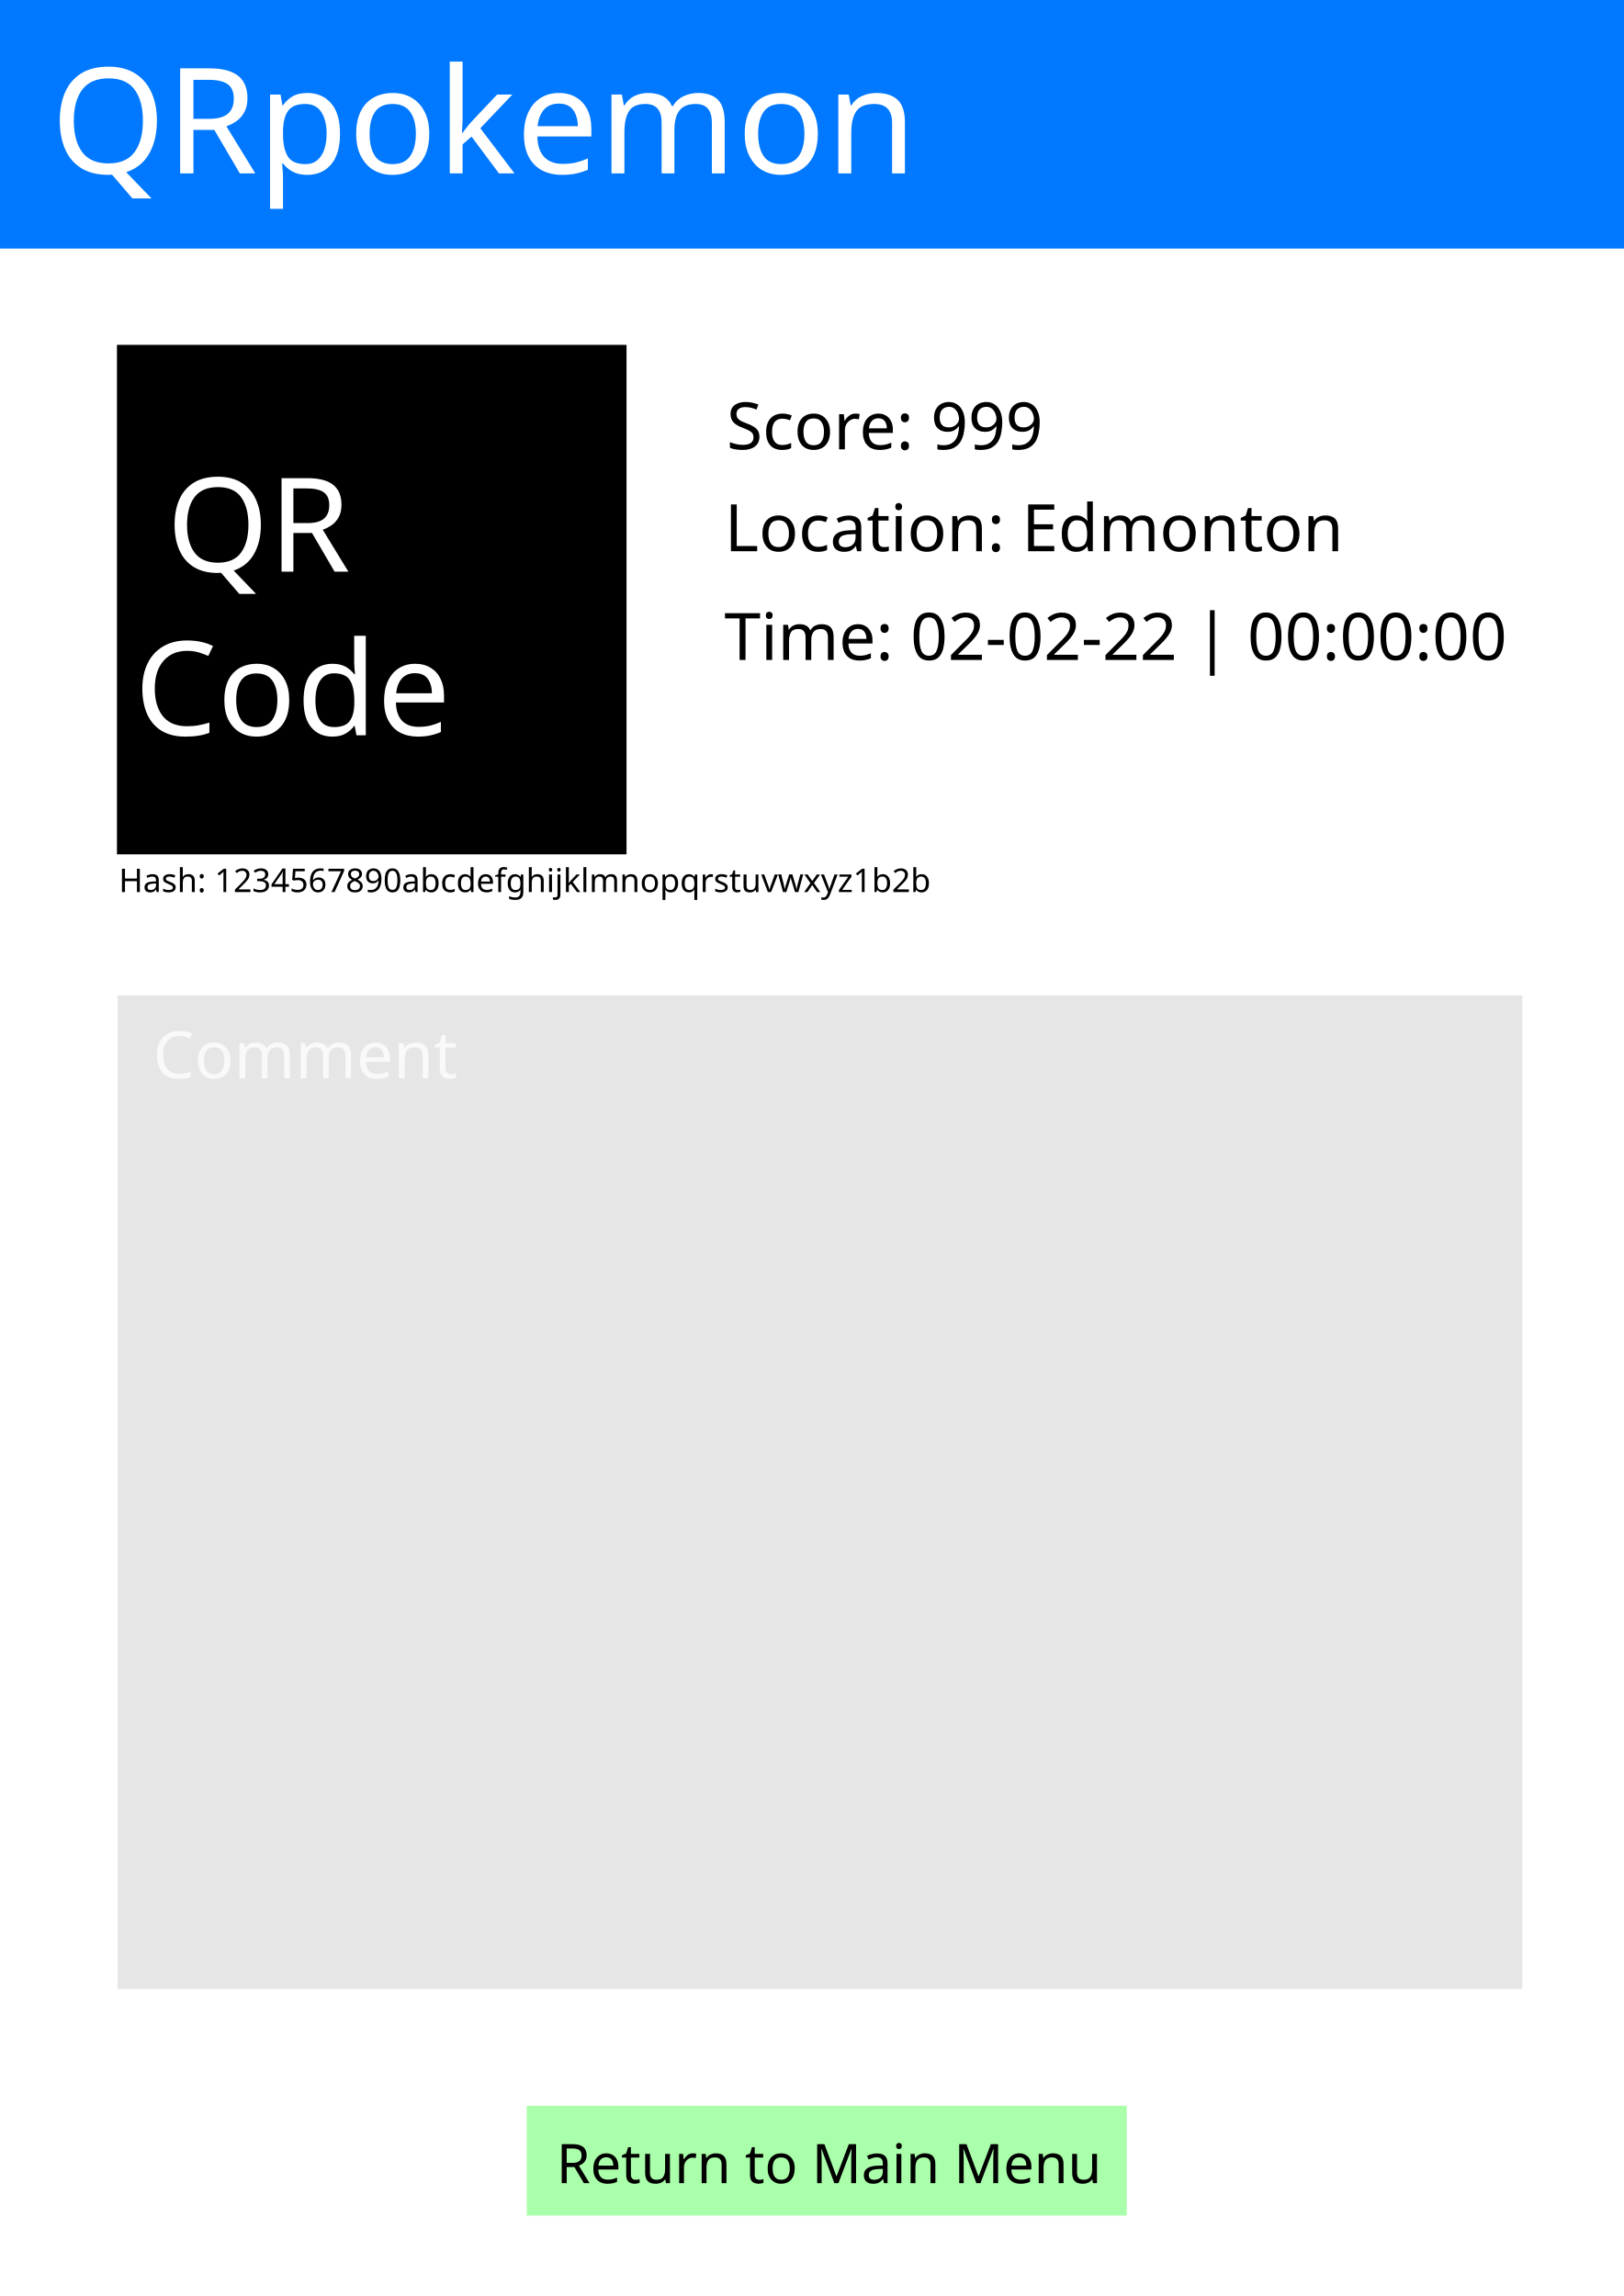
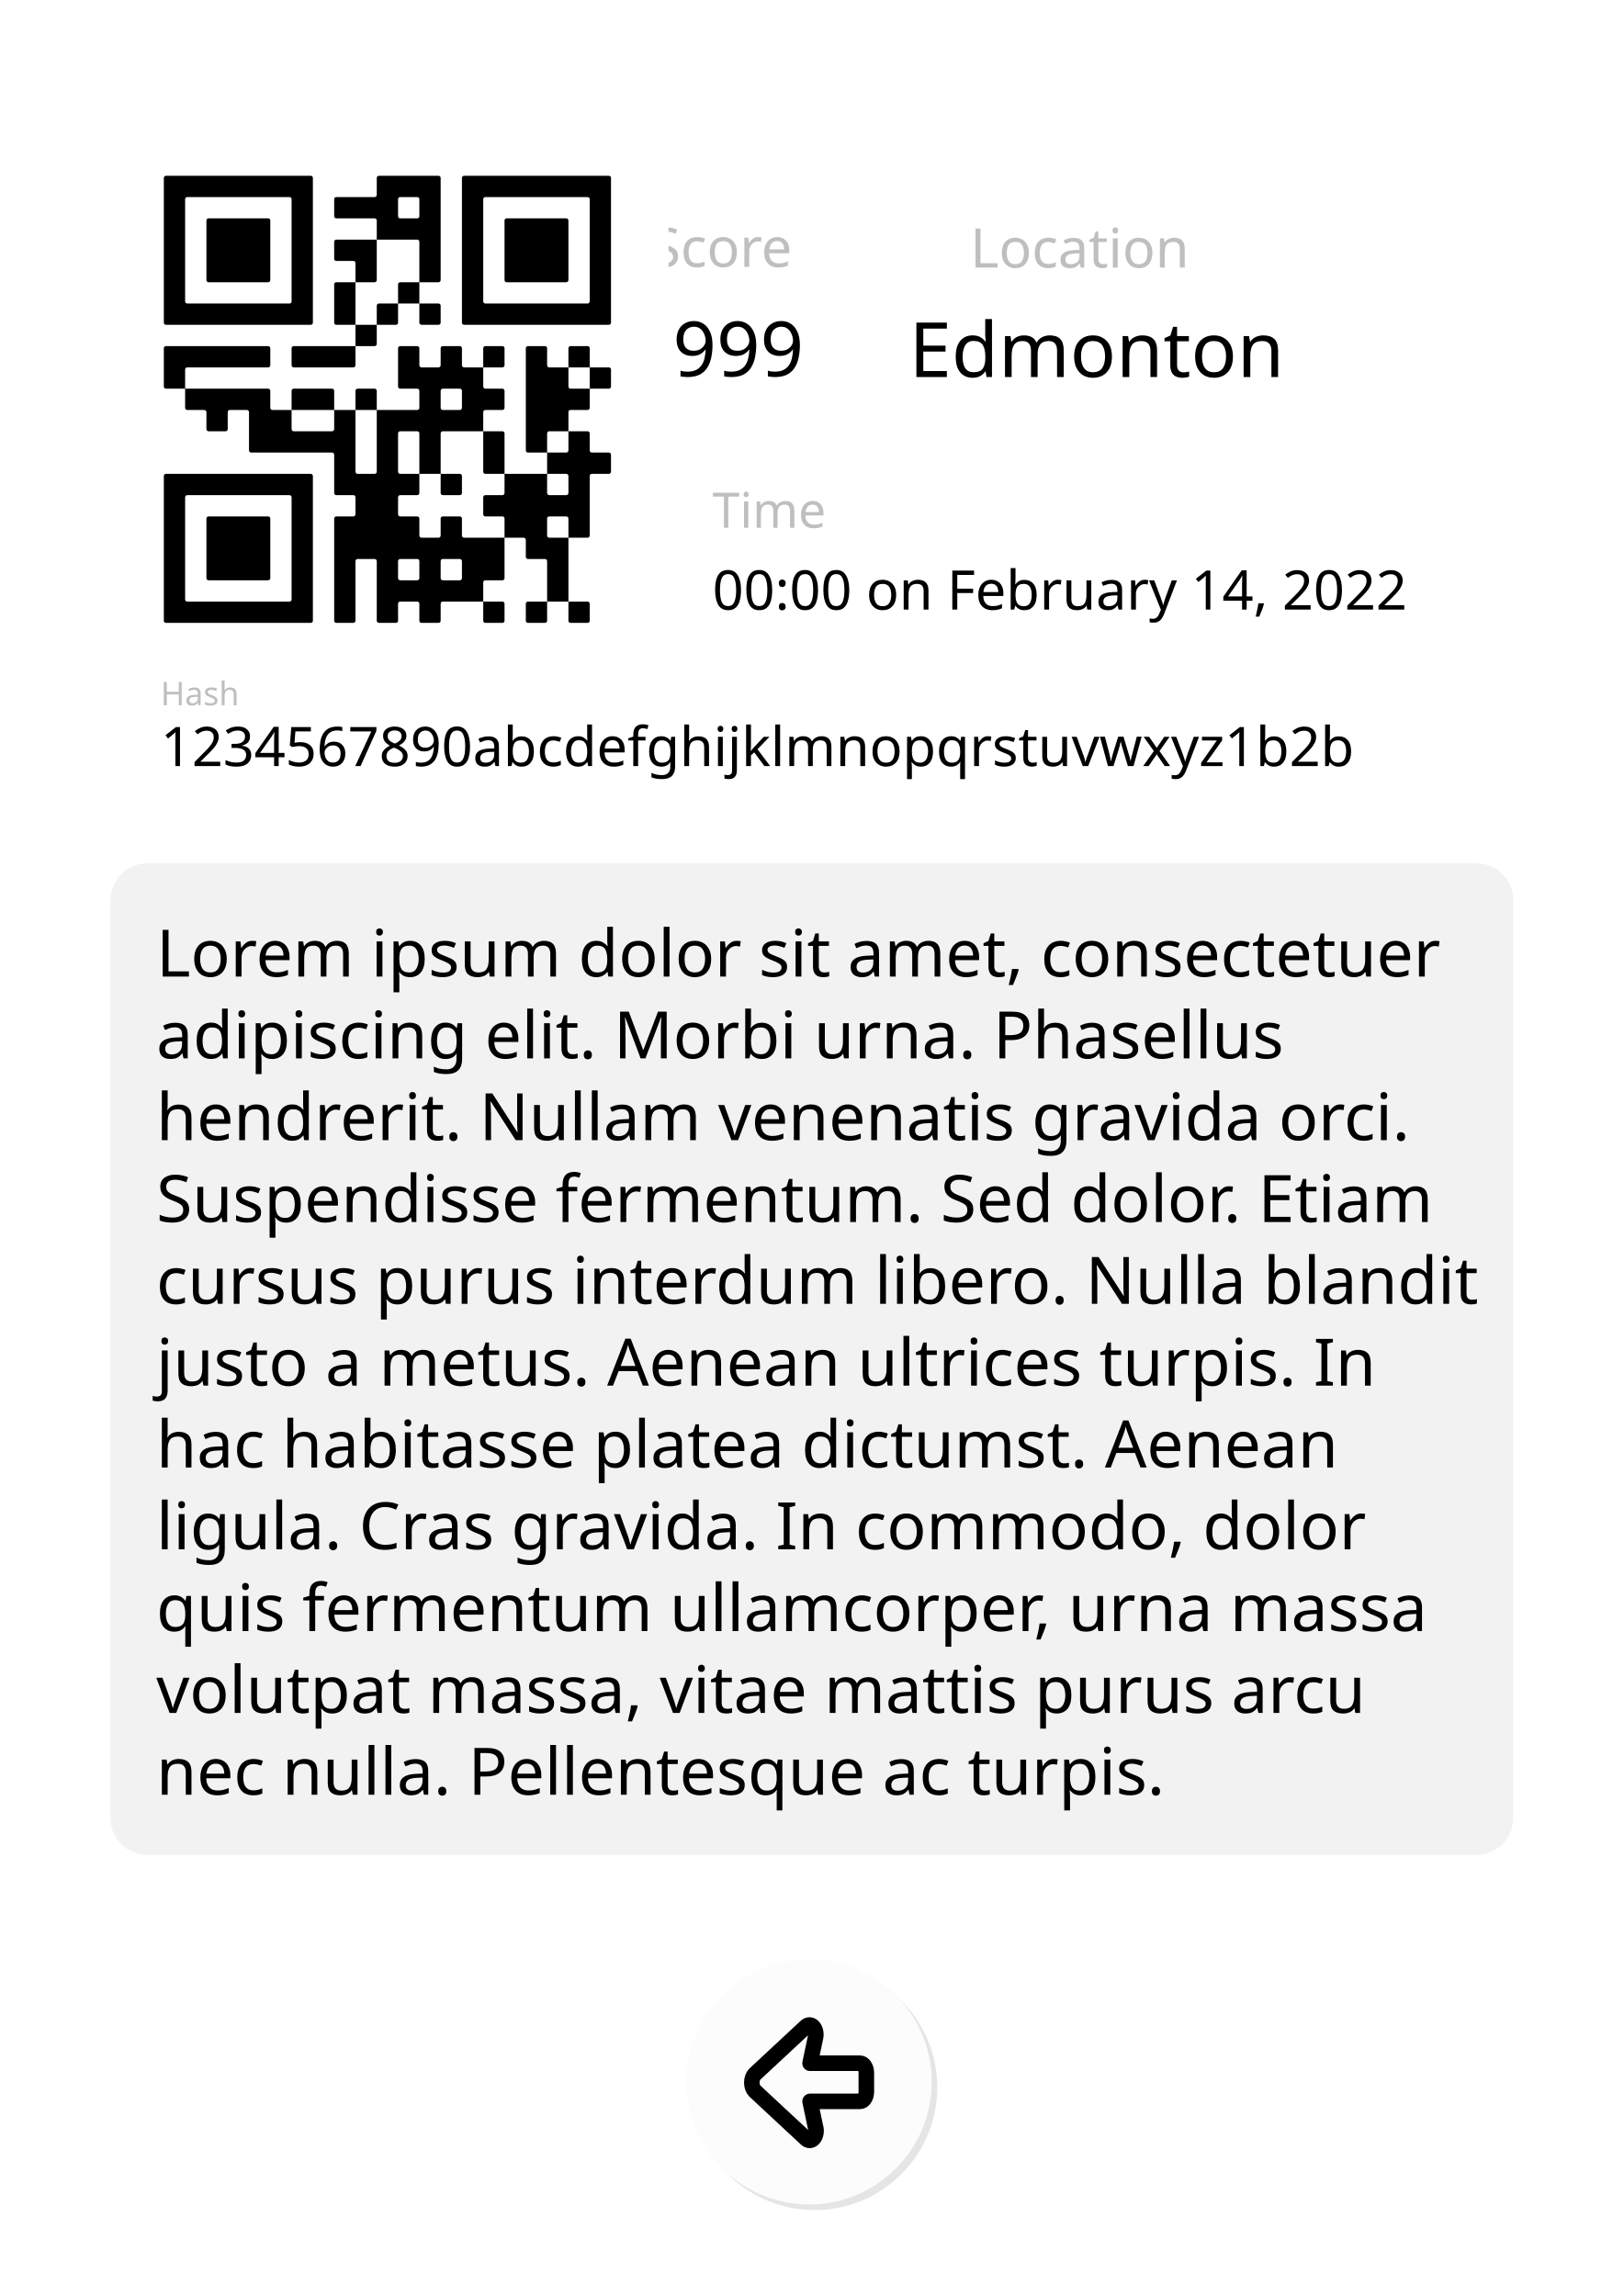
<svg xmlns="http://www.w3.org/2000/svg" width="210mm" height="297mm" viewBox="0 0 210 297" version="1.1" id="svg80980">
  <defs id="defs80977" />
-   <g id="layer1">
+   <g id="layer1" style="display:inline">
    <g id="g81351" transform="translate(-0.1023036,0.7614932)">
      <g id="layer1-1" style="display:inline">
        <rect style="fill:#ffffff;stroke:#ffffff;stroke-width:0.5" id="rect854" width="209.846" height="297.902" x="0.263" y="-0.553" />
      </g>
-       <g id="layer4">
-         <text xml:space="preserve" style="font-size:19.05px;line-height:1.25;font-family:sans-serif;letter-spacing:0px;word-spacing:0px;display:inline;fill:#ffffff;stroke-width:0.265" x="8.861" y="20.191" id="text14901">
-           <tspan id="tspan14899" style="font-size:19.05px;fill:#ffffff;stroke-width:0.265" x="8.861" y="20.191">QRpokemon</tspan>
-         </text>
-         <rect style="display:inline;fill:#0078ff;fill-opacity:1;stroke:#0078ff;stroke-width:0.818;stroke-miterlimit:4;stroke-dasharray:none;stroke-opacity:1" id="rect20236" width="209.778" height="31.502" x="0.297" y="-0.519" />
-         <text xml:space="preserve" style="font-size:19.05px;line-height:1.25;font-family:sans-serif;letter-spacing:0px;word-spacing:0px;display:inline;fill:#ffffff;stroke-width:0.265" x="6.678" y="21.674" id="text22968">
-           <tspan id="tspan22966" style="font-size:19.05px;fill:#ffffff;stroke-width:0.265" x="6.678" y="21.674">QRpokemon</tspan>
-         </text>
-       </g>
    </g>
  </g>
-   <g id="layer17">
-     <rect style="fill:#000000;stroke:#000000;stroke-width:0.414" id="rect81481" width="65.491" height="65.491" x="15.333" y="44.814" />
-     <text xml:space="preserve" style="font-size:4.233px;line-height:1.25;font-family:sans-serif;letter-spacing:0px;word-spacing:0px;stroke-width:0.265" x="15.368" y="115.388" id="text83208">
-       <tspan id="tspan83206" style="font-size:4.233px;stroke-width:0.265" x="15.368" y="115.388">Hash: 1234567890abcdefghijklmnopqrstuvwxyz1b2b</tspan>
+   <g id="layer17" style="display:inline">
+     <text xml:space="preserve" style="font-size:4.233px;line-height:1.25;font-family:sans-serif;letter-spacing:0px;word-spacing:0px;stroke-width:0.265" id="text83208" y="91.236" x="20.778">
+       <tspan id="tspan83206" style="font-size:4.233px;fill:#bfbfbf;fill-opacity:1;stroke-width:0.265" x="20.778" y="91.236">Hash</tspan>
+       <tspan style="font-size:7.056px;stroke-width:0.265" x="20.778" y="99.095" id="tspan113137">1234567890abcdefghijklmnopqrstuvwxyz1b2b</tspan>
    </text>
    <text xml:space="preserve" style="font-size:4.233px;line-height:1.25;font-family:sans-serif;letter-spacing:0px;word-spacing:0px;stroke-width:0.265" x="38.854" y="117.606" id="text95994">
      <tspan id="tspan95992" style="font-size:4.233px;stroke-width:0.265" x="38.854" y="117.606" />
    </text>
-     <text xml:space="preserve" style="font-size:8.467px;line-height:1.25;font-family:sans-serif;letter-spacing:0px;word-spacing:0px;stroke-width:0.265" x="93.706" y="71.3" id="text102204">
-       <tspan id="tspan102202" style="font-size:8.467px;stroke-width:0.265" x="93.706" y="71.3">Location: Edmonton</tspan>
+     <text xml:space="preserve" style="font-size:8.467px;line-height:1.5;font-family:sans-serif;text-align:center;letter-spacing:0px;word-spacing:0px;text-anchor:middle;stroke-width:0.265" x="147.339" y="34.615" id="text102204">
+       <tspan id="tspan102202" style="font-size:7.056px;text-align:center;text-anchor:middle;fill:#bfbfbf;fill-opacity:1;stroke-width:0.265" x="147.339" y="34.615">Location</tspan>
+       <tspan style="font-size:9.878px;text-align:center;text-anchor:middle;stroke-width:0.265" x="147.339" y="48.776" id="tspan53861">Edmonton</tspan>
    </text>
-     <text xml:space="preserve" style="font-size:16.933px;line-height:1.25;font-family:sans-serif;text-align:center;letter-spacing:0px;word-spacing:0px;text-anchor:middle;fill:#ffffff;stroke-width:0.265" x="48.838" y="73.945" id="text117711">
-       <tspan id="tspan117709" style="font-size:16.933px;text-align:center;text-anchor:middle;fill:#ffffff;stroke-width:0.265" x="48.838" y="73.945">QR</tspan>
-       <tspan style="font-size:16.933px;text-align:center;text-anchor:middle;fill:#ffffff;stroke-width:0.265" x="48.838" y="95.112" id="tspan117713">Code</tspan>
+     <text xml:space="preserve" style="font-size:8.467px;line-height:1.25;font-family:sans-serif;letter-spacing:0px;word-spacing:0px;stroke-width:0.265" x="92.147" y="68.271" id="text123873">
+       <tspan style="font-size:6.35px;fill:#bfbfbf;fill-opacity:1;stroke-width:0.265" x="92.147" y="68.271" id="tspan79923">Time</tspan>
+       <tspan style="font-size:7.056px;stroke-width:0.265" x="92.147" y="78.854" id="tspan86237">00:00 on February 14, 2022</tspan>
    </text>
-     <text xml:space="preserve" style="font-size:8.467px;line-height:1.25;font-family:sans-serif;letter-spacing:0px;word-spacing:0px;stroke-width:0.265" x="93.686" y="85.369" id="text123873">
-       <tspan id="tspan123871" style="font-size:8.467px;stroke-width:0.265" x="93.686" y="85.369">Time: 02-02-22 | 00:00:00</tspan>
+     <text xml:space="preserve" style="font-size:8.467px;line-height:1.5;font-family:sans-serif;text-align:center;letter-spacing:0px;word-spacing:0px;text-anchor:middle;stroke-width:0.265" x="100.992" y="34.524" id="text156085">
+       <tspan style="font-size:7.056px;text-align:center;text-anchor:middle;fill:#bfbfbf;fill-opacity:1;stroke-width:0.265" x="100.992" y="34.524" id="tspan38871">Score</tspan>
+       <tspan style="font-size:9.878px;text-align:center;text-anchor:middle;stroke-width:0.265" x="100.992" y="48.684" id="tspan43017">999</tspan>
    </text>
-     <text xml:space="preserve" style="font-size:8.467px;line-height:1.25;font-family:sans-serif;letter-spacing:0px;word-spacing:0px;stroke-width:0.265" x="93.968" y="58.126" id="text156085">
-       <tspan id="tspan156083" style="font-size:8.467px;stroke-width:0.265" x="93.968" y="58.126">Score: 999</tspan>
+     <rect x="17.925" y="15.299" width="68.536" height="68.536" style="display:inline;fill:#ffffff;stroke:none;stroke-width:0.197" id="rect114353" />
+     <g style="display:inline;fill:#000000;stroke:none" id="g114357" transform="matrix(0.2295021,0,0,0.2295021,10.17252,11.72164)">
+       <path d="m 286.8,300 h -9.6 c -0.663,0 -1.2,-0.537 -1.2,-1.2 V 288 h 10.8 c 0.663,0 1.2,0.537 1.2,1.2 v 9.6 c 0,0.663 -0.537,1.2 -1.2,1.2 z m -24,0 h -9.6 c -0.663,0 -1.2,-0.537 -1.2,-1.2 v -9.6 c 0,-0.663 0.537,-1.2 1.2,-1.2 H 264 v 10.8 c 0,0.663 -0.537,1.2 -1.2,1.2 z m -24,0 h -9.6 c -0.663,0 -1.2,-0.537 -1.2,-1.2 V 288 h 10.8 c 0.663,0 1.2,0.537 1.2,1.2 v 9.6 c 0,0.663 -0.537,1.2 -1.2,1.2 z m -36,0 h -9.6 c -0.663,0 -1.2,-0.537 -1.2,-1.2 v -9.6 c 0,-0.663 -0.537,-1.2 -1.2,-1.2 h -9.6 c -0.663,0 -1.2,0.537 -1.2,1.2 v 9.6 c 0,0.663 -0.537,1.2 -1.2,1.2 h -9.6 c -0.663,0 -1.2,-0.537 -1.2,-1.2 v -33.6 c 0,-0.663 -0.537,-1.2 -1.2,-1.2 h -9.6 c -0.663,0 -1.2,0.537 -1.2,1.2 v 33.6 c 0,0.663 -0.537,1.2 -1.2,1.2 h -9.6 c -0.663,0 -1.2,-0.537 -1.2,-1.2 v -57.6 c 0,-0.663 0.537,-1.2 1.2,-1.2 h 9.6 c 0.663,0 1.2,-0.537 1.2,-1.2 v -9.6 c 0,-0.663 -0.537,-1.2 -1.2,-1.2 h -9.6 c -0.663,0 -1.2,-0.537 -1.2,-1.2 v -21.6 c 0,-0.663 -0.537,-1.2 -1.2,-1.2 H 97.2 c -0.663,0 -1.2,-0.537 -1.2,-1.2 v -21.6 c 0,-0.663 -0.537,-1.2 -1.2,-1.2 h -9.6 c -0.663,0 -1.2,0.537 -1.2,1.2 v 9.6 c 0,0.663 -0.537,1.2 -1.2,1.2 h -9.6 c -0.663,0 -1.2,-0.537 -1.2,-1.2 v -9.6 C 72,180.537 71.463,180 70.8,180 H 61.2 C 60.537,180 60,179.463 60,178.8 V 168 h 46.8 c 0.663,0 1.2,0.537 1.2,1.2 v 9.6 c 0,0.663 0.537,1.2 1.2,1.2 H 120 v 10.8 c 0,0.663 0.537,1.2 1.2,1.2 h 21.6 c 0.663,0 1.2,-0.537 1.2,-1.2 V 180 h 12 v 34.8 c 0,0.663 0.537,1.2 1.2,1.2 h 9.6 c 0.663,0 1.2,-0.537 1.2,-1.2 V 180 h 22.8 c 0.663,0 1.2,-0.537 1.2,-1.2 v -9.6 c 0,-0.663 -0.537,-1.2 -1.2,-1.2 h -9.6 c -0.663,0 -1.2,-0.537 -1.2,-1.2 v -21.6 c 0,-0.663 0.537,-1.2 1.2,-1.2 h 9.6 c 0.663,0 1.2,0.537 1.2,1.2 v 9.6 c 0,0.663 0.537,1.2 1.2,1.2 h 9.6 c 0.663,0 1.2,-0.537 1.2,-1.2 v -9.6 c 0,-0.663 0.537,-1.2 1.2,-1.2 h 9.6 c 0.663,0 1.2,0.537 1.2,1.2 v 9.6 c 0,0.663 0.537,1.2 1.2,1.2 H 228 v 10.8 c 0,0.663 0.537,1.2 1.2,1.2 h 9.6 c 0.663,0 1.2,0.537 1.2,1.2 v 9.6 c 0,0.663 -0.537,1.2 -1.2,1.2 h -9.6 c -0.663,0 -1.2,0.537 -1.2,1.2 V 192 h -22.8 c -0.663,0 -1.2,0.537 -1.2,1.2 V 216 h -12 v -22.8 c 0,-0.663 -0.537,-1.2 -1.2,-1.2 h -9.6 c -0.663,0 -1.2,0.537 -1.2,1.2 v 21.6 c 0,0.663 0.537,1.2 1.2,1.2 H 192 v 10.8 c 0,0.663 -0.537,1.2 -1.2,1.2 h -9.6 c -0.663,0 -1.2,0.537 -1.2,1.2 v 9.6 c 0,0.663 0.537,1.2 1.2,1.2 h 9.6 c 0.663,0 1.2,0.537 1.2,1.2 v 9.6 c 0,0.663 0.537,1.2 1.2,1.2 h 9.6 c 0.663,0 1.2,-0.537 1.2,-1.2 v -9.6 c 0,-0.663 0.537,-1.2 1.2,-1.2 h 9.6 c 0.663,0 1.2,0.537 1.2,1.2 v 9.6 c 0,0.663 0.537,1.2 1.2,1.2 H 240 v 22.8 c 0,0.663 -0.537,1.2 -1.2,1.2 h -9.6 c -0.663,0 -1.2,0.537 -1.2,1.2 V 288 h -22.8 c -0.663,0 -1.2,0.537 -1.2,1.2 v 9.6 c 0,0.663 -0.537,1.2 -1.2,1.2 z m -72,0 H 49.2 c -0.663,0 -1.2,-0.537 -1.2,-1.2 v -81.6 c 0,-0.663 0.537,-1.2 1.2,-1.2 h 81.6 c 0.663,0 1.2,0.537 1.2,1.2 v 81.6 c 0,0.663 -0.537,1.2 -1.2,1.2 z m 144,-12 H 264 v -22.8 c 0,-0.663 -0.537,-1.2 -1.2,-1.2 h -9.6 c -0.663,0 -1.2,-0.537 -1.2,-1.2 v -9.6 c 0,-0.663 -0.537,-1.2 -1.2,-1.2 H 240 v -10.8 c 0,-0.663 -0.537,-1.2 -1.2,-1.2 h -9.6 c -0.663,0 -1.2,-0.537 -1.2,-1.2 v -9.6 c 0,-0.663 0.537,-1.2 1.2,-1.2 h 9.6 c 0.663,0 1.2,-0.537 1.2,-1.2 V 216 h 24 v 10.8 c 0,0.663 0.537,1.2 1.2,1.2 h 9.6 c 0.663,0 1.2,-0.537 1.2,-1.2 v -9.6 c 0,-0.663 -0.537,-1.2 -1.2,-1.2 H 264 v -12 h 10.8 c 0.663,0 1.2,-0.537 1.2,-1.2 V 192 h 10.8 c 0.663,0 1.2,0.537 1.2,1.2 v 9.6 c 0,0.663 0.537,1.2 1.2,1.2 h 9.6 c 0.663,0 1.2,0.537 1.2,1.2 v 9.6 c 0,0.663 -0.537,1.2 -1.2,1.2 h -9.6 c -0.663,0 -1.2,0.537 -1.2,1.2 v 33.6 c 0,0.663 -0.537,1.2 -1.2,1.2 H 276 v -10.8 c 0,-0.663 -0.537,-1.2 -1.2,-1.2 h -9.6 c -0.663,0 -1.2,0.537 -1.2,1.2 v 9.6 c 0,0.663 0.537,1.2 1.2,1.2 H 276 v 36 z M 120,286.8 v -57.6 c 0,-0.663 -0.537,-1.2 -1.2,-1.2 H 61.2 c -0.663,0 -1.2,0.537 -1.2,1.2 v 57.6 c 0,0.663 0.537,1.2 1.2,1.2 h 57.6 c 0.663,0 1.2,-0.537 1.2,-1.2 z m 96,-12 v -9.6 c 0,-0.663 -0.537,-1.2 -1.2,-1.2 h -9.6 c -0.663,0 -1.2,0.537 -1.2,1.2 v 9.6 c 0,0.663 0.537,1.2 1.2,1.2 h 9.6 c 0.663,0 1.2,-0.537 1.2,-1.2 z m -24,0 v -9.6 c 0,-0.663 -0.537,-1.2 -1.2,-1.2 h -9.6 c -0.663,0 -1.2,0.537 -1.2,1.2 v 9.6 c 0,0.663 0.537,1.2 1.2,1.2 h 9.6 c 0.663,0 1.2,-0.537 1.2,-1.2 z M 106.8,276 H 73.2 c -0.663,0 -1.2,-0.537 -1.2,-1.2 v -33.6 c 0,-0.663 0.537,-1.2 1.2,-1.2 h 33.6 c 0.663,0 1.2,0.537 1.2,1.2 v 33.6 c 0,0.663 -0.537,1.2 -1.2,1.2 z m 108,-48 h -9.6 c -0.663,0 -1.2,-0.537 -1.2,-1.2 V 216 h 10.8 c 0.663,0 1.2,0.537 1.2,1.2 v 9.6 c 0,0.663 -0.537,1.2 -1.2,1.2 z m 24,-12 h -9.6 c -0.663,0 -1.2,-0.537 -1.2,-1.2 V 192 h 10.8 c 0.663,0 1.2,0.537 1.2,1.2 V 216 Z m 24,-12 h -9.6 c -0.663,0 -1.2,-0.537 -1.2,-1.2 v -57.6 c 0,-0.663 0.537,-1.2 1.2,-1.2 h 9.6 c 0.663,0 1.2,0.537 1.2,1.2 v 9.6 c 0,0.663 0.537,1.2 1.2,1.2 H 276 v 10.8 c 0,0.663 0.537,1.2 1.2,1.2 H 288 v 10.8 c 0,0.663 -0.537,1.2 -1.2,1.2 h -9.6 c -0.663,0 -1.2,0.537 -1.2,1.2 V 192 h -10.8 c -0.663,0 -1.2,0.537 -1.2,1.2 V 204 Z M 216,178.8 v -9.6 c 0,-0.663 -0.537,-1.2 -1.2,-1.2 h -9.6 c -0.663,0 -1.2,0.537 -1.2,1.2 v 9.6 c 0,0.663 0.537,1.2 1.2,1.2 h 9.6 c 0.663,0 1.2,-0.537 1.2,-1.2 z M 166.8,180 H 156 v -10.8 c 0,-0.663 0.537,-1.2 1.2,-1.2 h 9.6 c 0.663,0 1.2,0.537 1.2,1.2 V 180 Z m -24,0 H 120 v -10.8 c 0,-0.663 0.537,-1.2 1.2,-1.2 h 21.6 c 0.663,0 1.2,0.537 1.2,1.2 V 180 Z m 156,-12 H 288 v -12 h 10.8 c 0.663,0 1.2,0.537 1.2,1.2 v 9.6 c 0,0.663 -0.537,1.2 -1.2,1.2 z m -240,0 h -9.6 c -0.663,0 -1.2,-0.537 -1.2,-1.2 v -21.6 c 0,-0.663 0.537,-1.2 1.2,-1.2 h 57.6 c 0.663,0 1.2,0.537 1.2,1.2 v 9.6 c 0,0.663 -0.537,1.2 -1.2,1.2 H 61.2 c -0.663,0 -1.2,0.537 -1.2,1.2 V 168 Z m 228,-12 H 276 v -10.8 c 0,-0.663 0.537,-1.2 1.2,-1.2 h 9.6 c 0.663,0 1.2,0.537 1.2,1.2 V 156 Z m -48,0 H 228 v -10.8 c 0,-0.663 0.537,-1.2 1.2,-1.2 h 9.6 c 0.663,0 1.2,0.537 1.2,1.2 v 9.6 c 0,0.663 -0.537,1.2 -1.2,1.2 z m -84,0 h -33.6 c -0.663,0 -1.2,-0.537 -1.2,-1.2 v -9.6 c 0,-0.663 0.537,-1.2 1.2,-1.2 H 156 v 10.8 c 0,0.663 -0.537,1.2 -1.2,1.2 z m 12,-12 H 156 v -12 h 12 v 10.8 c 0,0.663 -0.537,1.2 -1.2,1.2 z m 132,-12 h -81.6 c -0.663,0 -1.2,-0.537 -1.2,-1.2 V 49.2 c 0,-0.663 0.537,-1.2 1.2,-1.2 h 81.6 c 0.663,0 1.2,0.537 1.2,1.2 v 81.6 c 0,0.663 -0.537,1.2 -1.2,1.2 z m -96,0 h -9.6 c -0.663,0 -1.2,-0.537 -1.2,-1.2 V 120 h 10.8 c 0.663,0 1.2,0.537 1.2,1.2 v 9.6 c 0,0.663 -0.537,1.2 -1.2,1.2 z m -24,0 H 168 v -10.8 c 0,-0.663 0.537,-1.2 1.2,-1.2 H 180 v 10.8 c 0,0.663 -0.537,1.2 -1.2,1.2 z m -24,0 h -9.6 c -0.663,0 -1.2,-0.537 -1.2,-1.2 v -21.6 c 0,-0.663 0.537,-1.2 1.2,-1.2 H 156 v 24 z m -24,0 H 49.2 C 48.537,132 48,131.463 48,130.8 V 49.2 C 48,48.537 48.537,48 49.2,48 h 81.6 c 0.663,0 1.2,0.537 1.2,1.2 v 81.6 c 0,0.663 -0.537,1.2 -1.2,1.2 z M 288,118.8 V 61.2 c 0,-0.663 -0.537,-1.2 -1.2,-1.2 h -57.6 c -0.663,0 -1.2,0.537 -1.2,1.2 v 57.6 c 0,0.663 0.537,1.2 1.2,1.2 h 57.6 c 0.663,0 1.2,-0.537 1.2,-1.2 z M 190.8,120 H 180 v -10.8 c 0,-0.663 0.537,-1.2 1.2,-1.2 H 192 v 12 z M 120,118.8 V 61.2 C 120,60.537 119.463,60 118.8,60 H 61.2 C 60.537,60 60,60.537 60,61.2 v 57.6 c 0,0.663 0.537,1.2 1.2,1.2 h 57.6 c 0.663,0 1.2,-0.537 1.2,-1.2 z M 274.8,108 h -33.6 c -0.663,0 -1.2,-0.537 -1.2,-1.2 V 73.2 c 0,-0.663 0.537,-1.2 1.2,-1.2 h 33.6 c 0.663,0 1.2,0.537 1.2,1.2 v 33.6 c 0,0.663 -0.537,1.2 -1.2,1.2 z m -72,0 H 192 V 85.2 C 192,84.537 191.463,84 190.8,84 H 168 V 73.2 c 0,-0.663 -0.537,-1.2 -1.2,-1.2 h -21.6 c -0.663,0 -1.2,-0.537 -1.2,-1.2 v -9.6 c 0,-0.663 0.537,-1.2 1.2,-1.2 h 21.6 c 0.663,0 1.2,-0.537 1.2,-1.2 v -9.6 c 0,-0.663 0.537,-1.2 1.2,-1.2 h 33.6 c 0.663,0 1.2,0.537 1.2,1.2 v 57.6 c 0,0.663 -0.537,1.2 -1.2,1.2 z m -36,0 H 156 V 97.2 c 0,-0.663 -0.537,-1.2 -1.2,-1.2 h -9.6 c -0.663,0 -1.2,-0.537 -1.2,-1.2 v -9.6 c 0,-0.663 0.537,-1.2 1.2,-1.2 H 168 v 22.8 c 0,0.663 -0.537,1.2 -1.2,1.2 z m -60,0 H 73.2 C 72.537,108 72,107.463 72,106.8 V 73.2 C 72,72.537 72.537,72 73.2,72 h 33.6 c 0.663,0 1.2,0.537 1.2,1.2 v 33.6 c 0,0.663 -0.537,1.2 -1.2,1.2 z M 192,70.8 v -9.6 c 0,-0.663 -0.537,-1.2 -1.2,-1.2 h -9.6 c -0.663,0 -1.2,0.537 -1.2,1.2 v 9.6 c 0,0.663 0.537,1.2 1.2,1.2 h 9.6 c 0.663,0 1.2,-0.537 1.2,-1.2 z" id="path114355" />
+     </g>
+   </g>
+   <g id="layer20" style="display:inline">
+     <g id="g1668" style="display:inline" transform="translate(-0.3586731,-4.246827)">
+       <circle style="display:inline;opacity:1;fill:#e5e5e5;fill-opacity:1;stroke-width:0.5" id="circle35100" cx="105.717" cy="274.266" r="15.862" />
+       <circle style="display:inline;opacity:1;fill:#fcfcfc;fill-opacity:1;stroke-width:0.5" id="path34792" cx="105" cy="273.549" r="15.862" />
+       <path id="primary-9" d="m 104.62,266.372 -6.633,6.17 a 0.881,1.32 0 0 0 0,2.196 l 6.633,6.17 a 0.823,1.234 0 0 0 1.201,-1.555 l -0.691,-3.282 h 6.452 a 0.823,1.234 0 0 0 0.823,-1.234 v -2.468 a 0.823,1.234 0 0 0 -0.823,-1.234 h -6.452 l 0.691,-3.282 a 0.823,1.234 0 0 0 -1.201,-1.481 z" style="display:inline;fill:none;stroke:#000000;stroke-width:2.015px;stroke-linecap:round;stroke-linejoin:round" />
+     </g>
+   </g>
+   <g id="layer18" style="display:inline">
+     <rect style="fill:#f2f2f2;stroke:none;stroke-width:0.5;fill-opacity:1" id="rect115866" width="181.423" height="128.266" x="14.289" y="111.676" ry="4.749" />
+   </g>
+   <g id="layer19" style="display:none">
+     <text xml:space="preserve" style="font-size:8.467px;line-height:1.25;font-family:sans-serif;letter-spacing:0px;word-spacing:0px;display:inline;fill:#f9f9f9;stroke-width:0.265" x="19.783" y="126.324" id="text136330">
+       <tspan id="tspan136328" style="font-size:8.467px;fill:#f9f9f9;stroke-width:0.265" x="19.783" y="126.324">Comment</tspan>
    </text>
  </g>
-   <g id="layer20">
-     <rect style="fill:#aaffaa;stroke:#aaffaa;stroke-width:0.265" id="rect124754" width="77.338" height="13.933" x="68.262" y="272.526" />
-     <text xml:space="preserve" style="font-size:7.056px;line-height:1.25;font-family:sans-serif;letter-spacing:0px;word-spacing:0px;stroke-width:0.265" x="71.964" y="282.404" id="text126760">
-       <tspan id="tspan126758" style="font-size:7.056px;stroke-width:0.265" x="71.964" y="282.404">Return to Main Menu</tspan>
-     </text>
-   </g>
-   <g id="layer18" style="display:inline">
-     <rect style="fill:#e6e6e6;stroke:#e6e6e6;stroke-width:0.265" id="rect115866" width="181.423" height="128.266" x="15.333" y="128.884" />
-   </g>
-   <g id="layer19" style="display:inline">
-     <text xml:space="preserve" style="font-size:8.467px;line-height:1.25;font-family:sans-serif;letter-spacing:0px;word-spacing:0px;display:inline;fill:#f9f9f9;stroke-width:0.265" x="19.783" y="139.479" id="text136330">
-       <tspan id="tspan136328" style="font-size:8.467px;fill:#f9f9f9;stroke-width:0.265" x="19.783" y="139.479">Comment</tspan>
-     </text>
-   </g>
-   <g id="layer21" style="display:none">
-     <text xml:space="preserve" style="font-size:8.467px;line-height:1.25;font-family:sans-serif;letter-spacing:0px;word-spacing:0px;stroke-width:0.265" x="20.021" y="139.284" id="text141594">
-       <tspan id="tspan141592" style="font-size:8.467px;stroke-width:0.265" x="20.021" y="139.284">Test Comment</tspan>
+   <g id="layer21" style="display:inline">
+     <text xml:space="preserve" style="font-style:normal;font-variant:normal;font-weight:normal;font-stretch:normal;font-size:8.467px;line-height:1.25;font-family:sans-serif;-inkscape-font-specification:'sans-serif, Normal';font-variant-ligatures:normal;font-variant-caps:normal;font-variant-numeric:normal;font-variant-east-asian:normal;letter-spacing:0px;word-spacing:0px;stroke-width:0.265" x="20.215" y="126.324" id="text141594">
+       <tspan id="tspan1462" x="20.215" y="126.324">Lorem ipsum dolor sit amet, consectetuer </tspan>
+       <tspan id="tspan1464" x="20.215" y="136.907">adipiscing elit. Morbi urna. Phasellus </tspan>
+       <tspan id="tspan1466" x="20.215" y="147.49">hendrerit. Nullam venenatis gravida orci.</tspan>
+       <tspan id="tspan1468" x="20.215" y="158.074">Suspendisse fermentum. Sed dolor. Etiam</tspan>
+       <tspan id="tspan1470" x="20.215" y="168.657">cursus purus interdum libero. Nulla blandit </tspan>
+       <tspan id="tspan1472" x="20.215" y="179.24">justo a metus. Aenean ultrices turpis. In </tspan>
+       <tspan id="tspan1474" x="20.215" y="189.824">hac habitasse platea dictumst. Aenean </tspan>
+       <tspan id="tspan1476" x="20.215" y="200.407">ligula. Cras gravida. In commodo, dolor </tspan>
+       <tspan id="tspan1478" x="20.215" y="210.99">quis fermentum ullamcorper, urna massa </tspan>
+       <tspan id="tspan1480" x="20.215" y="221.574">volutpat massa, vitae mattis purus arcu </tspan>
+       <tspan id="tspan1482" x="20.215" y="232.157">nec nulla. Pellentesque ac turpis.</tspan>
    </text>
    <text xml:space="preserve" style="font-size:2.117px;line-height:1.25;font-family:sans-serif;letter-spacing:0px;word-spacing:0px;stroke-width:0.265" x="25.614" y="124.986" id="text146653">
      <tspan id="tspan146651" style="stroke-width:0.265" x="25.614" y="124.986" />
    </text>
  </g>
</svg>
